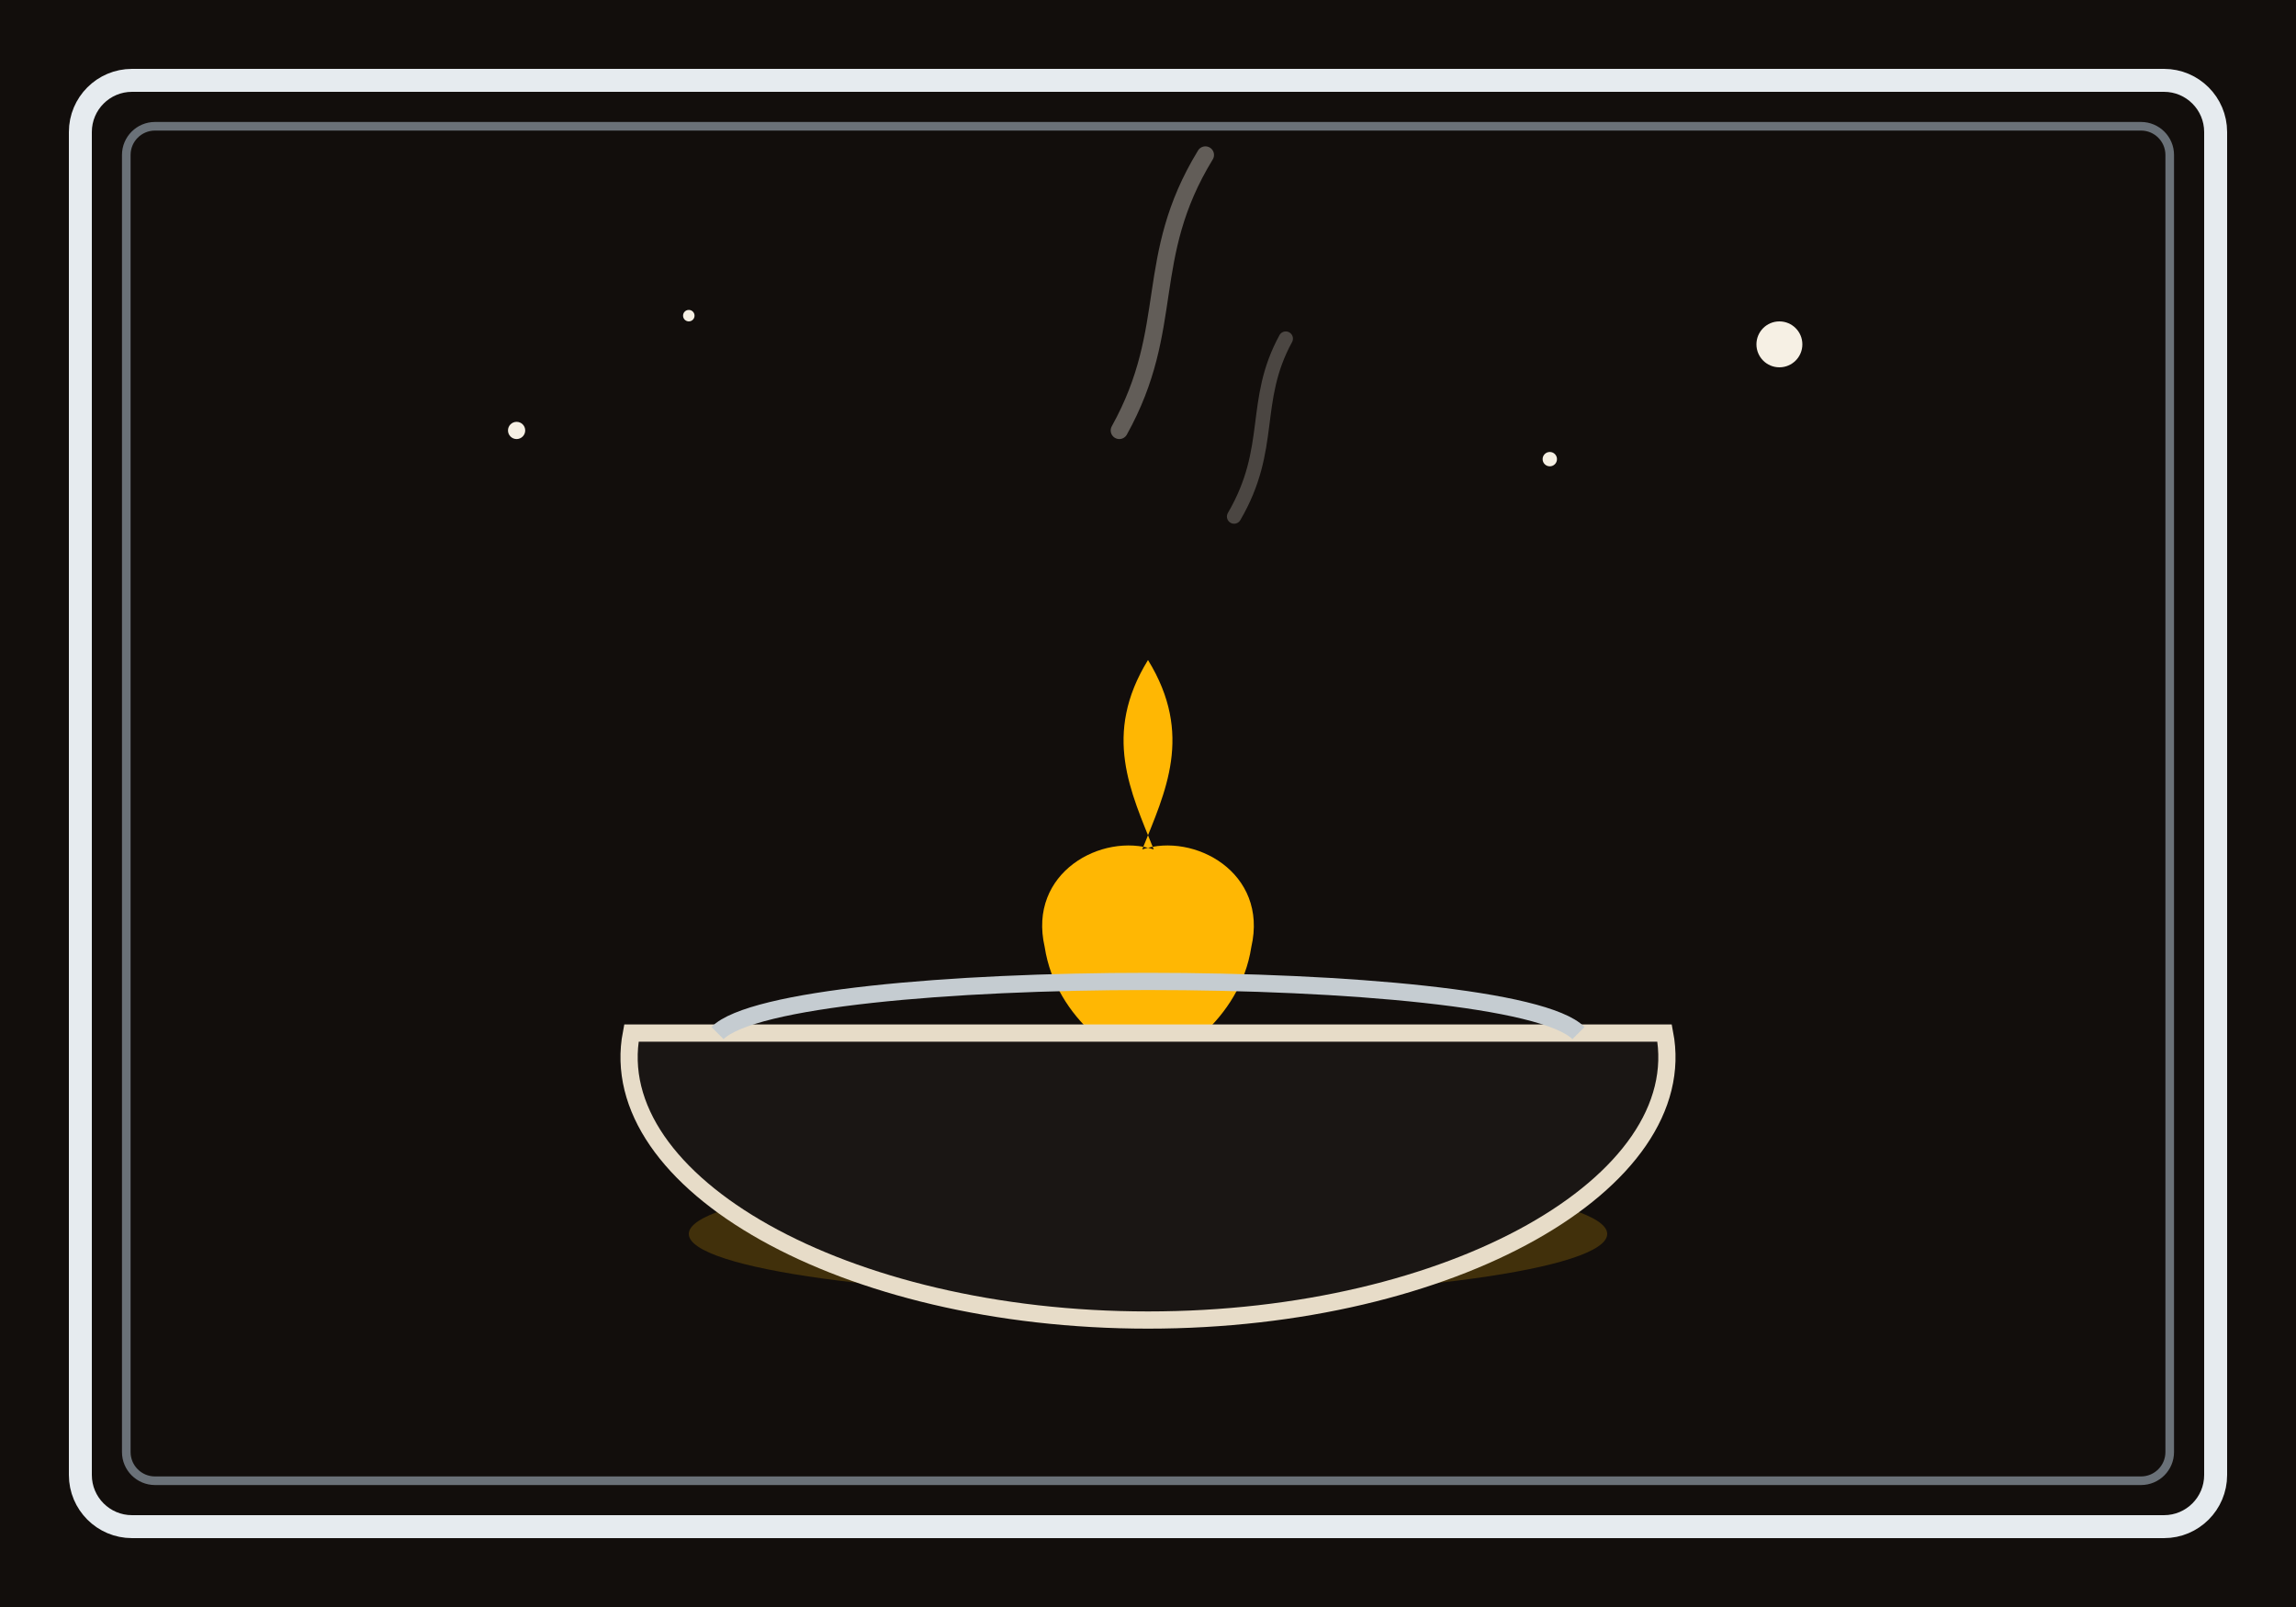
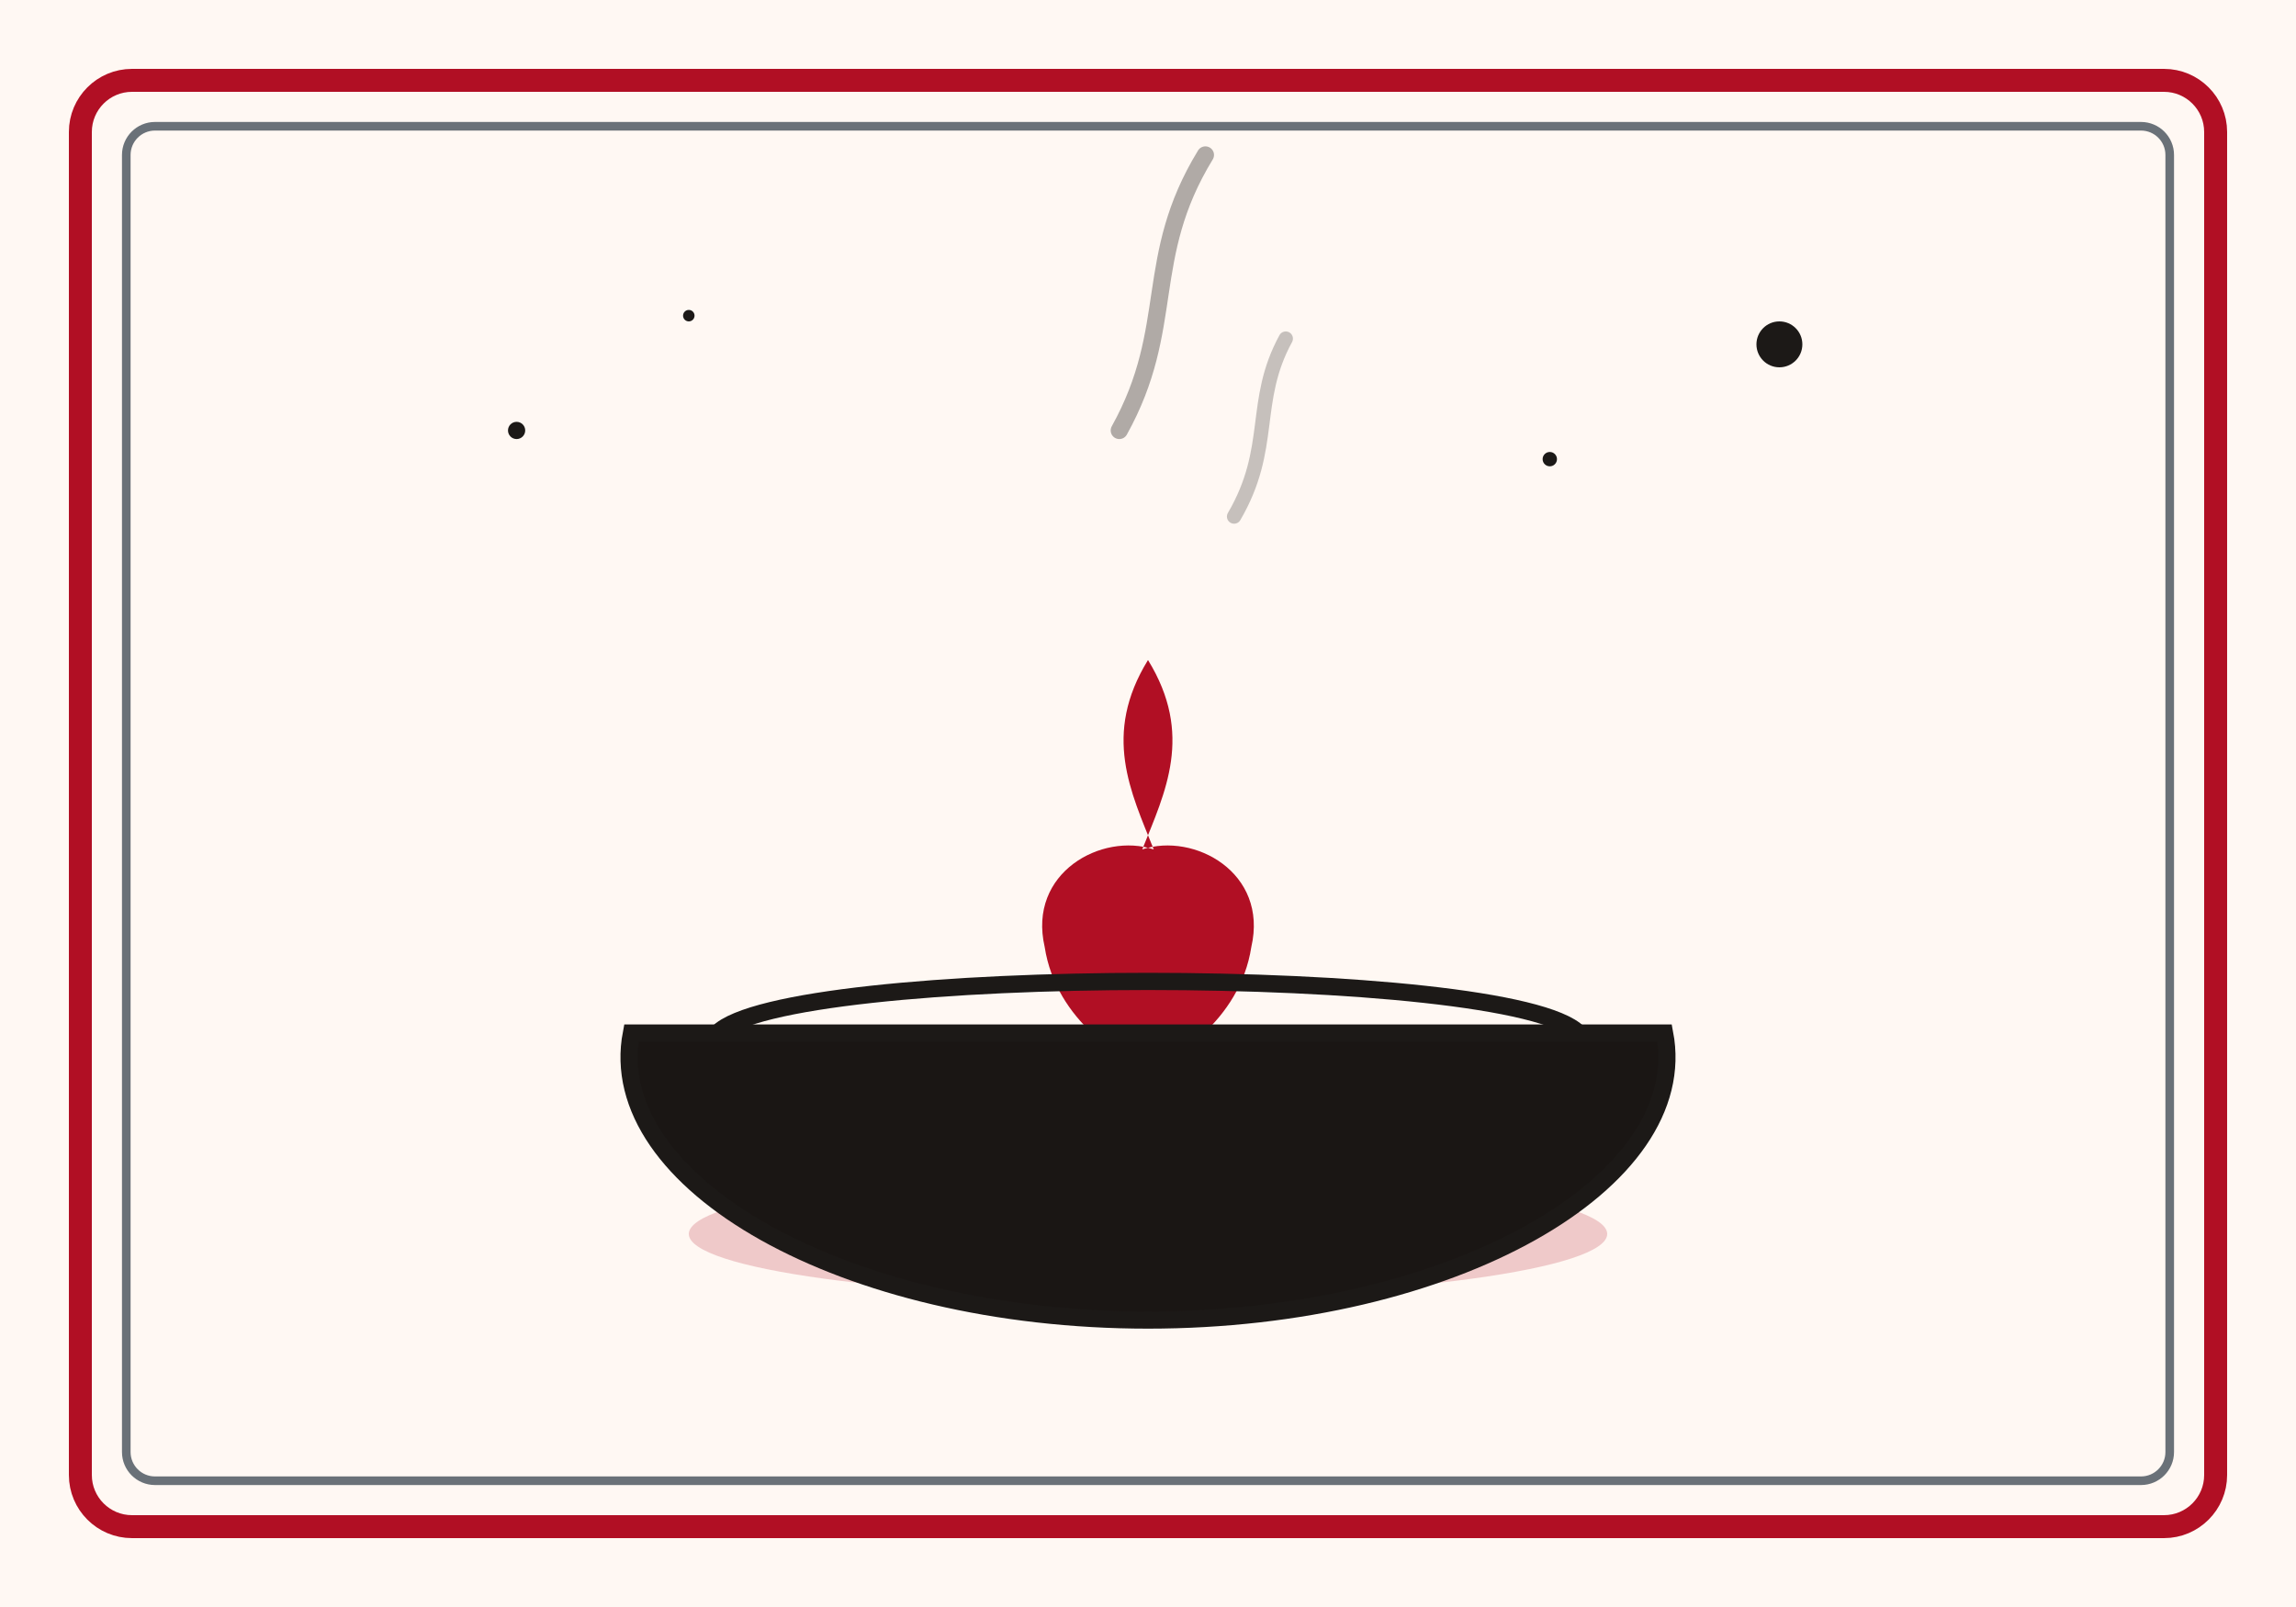
<svg xmlns="http://www.w3.org/2000/svg" viewBox="0 0 800 560" fill="none">
-   <rect width="800" height="560" fill="#120E0C" />
-   <rect x="28" y="28" width="744" height="504" rx="18" stroke="#E6EBEF" stroke-width="8" />
+   <rect width="800" height="560" fill="#FFF8F3" />
+   <rect x="28" y="28" width="744" height="504" rx="18" stroke="#B10F24" stroke-width="8" />
  <rect x="44" y="44" width="712" height="472" rx="10" stroke="#6A7178" stroke-width="3" />
-   <circle cx="620" cy="120" r="8" fill="#F6F0E4" />
-   <circle cx="180" cy="150" r="3" fill="#F6F0E4" />
-   <circle cx="240" cy="110" r="2" fill="#F6F0E4" />
-   <circle cx="540" cy="160" r="2.5" fill="#F6F0E4" />
-   <path d="M390 150c20-36 8-60 30-96" stroke="#F6F0E4" stroke-width="6" stroke-linecap="round" opacity=".35" />
-   <path d="M430 180c14-24 6-40 18-62" stroke="#F6F0E4" stroke-width="5" stroke-linecap="round" opacity=".25" />
-   <ellipse cx="400" cy="430" rx="160" ry="22" fill="#FFB703" opacity=".2" />
-   <path d="M400 230c16 26 6 46-2 66 18-6 44 8 38 34-4 26-28 40-36 42-8-2-32-16-36-42-6-26 20-40 38-34-8-20-18-40-2-66z" fill="#FFB703" />
-   <path d="M220 360h360c10 52-74 100-180 100s-190-48-180-100z" fill="#1A1614" stroke="#E7DCC8" stroke-width="6" />
-   <path d="M250 360c24-24 276-24 300 0" stroke="#C5CCD1" stroke-width="6" />
+   <circle cx="620" cy="120" r="8" fill="#1C1917" />
+   <circle cx="180" cy="150" r="3" fill="#1C1917" />
+   <circle cx="240" cy="110" r="2" fill="#1C1917" />
+   <circle cx="540" cy="160" r="2.5" fill="#1C1917" />
+   <path d="M390 150c20-36 8-60 30-96" stroke="#1C1917" stroke-width="6" stroke-linecap="round" opacity=".35" />
+   <path d="M430 180c14-24 6-40 18-62" stroke="#1C1917" stroke-width="5" stroke-linecap="round" opacity=".25" />
+   <ellipse cx="400" cy="430" rx="160" ry="22" fill="#B10F24" opacity=".2" />
+   <path d="M400 230c16 26 6 46-2 66 18-6 44 8 38 34-4 26-28 40-36 42-8-2-32-16-36-42-6-26 20-40 38-34-8-20-18-40-2-66z" fill="#B10F24" />
+   <path d="M220 360h360c10 52-74 100-180 100s-190-48-180-100z" fill="#1A1614" stroke="#1C1917" stroke-width="6" />
+   <path d="M250 360c24-24 276-24 300 0" stroke="#1C1917" stroke-width="6" />
</svg>
